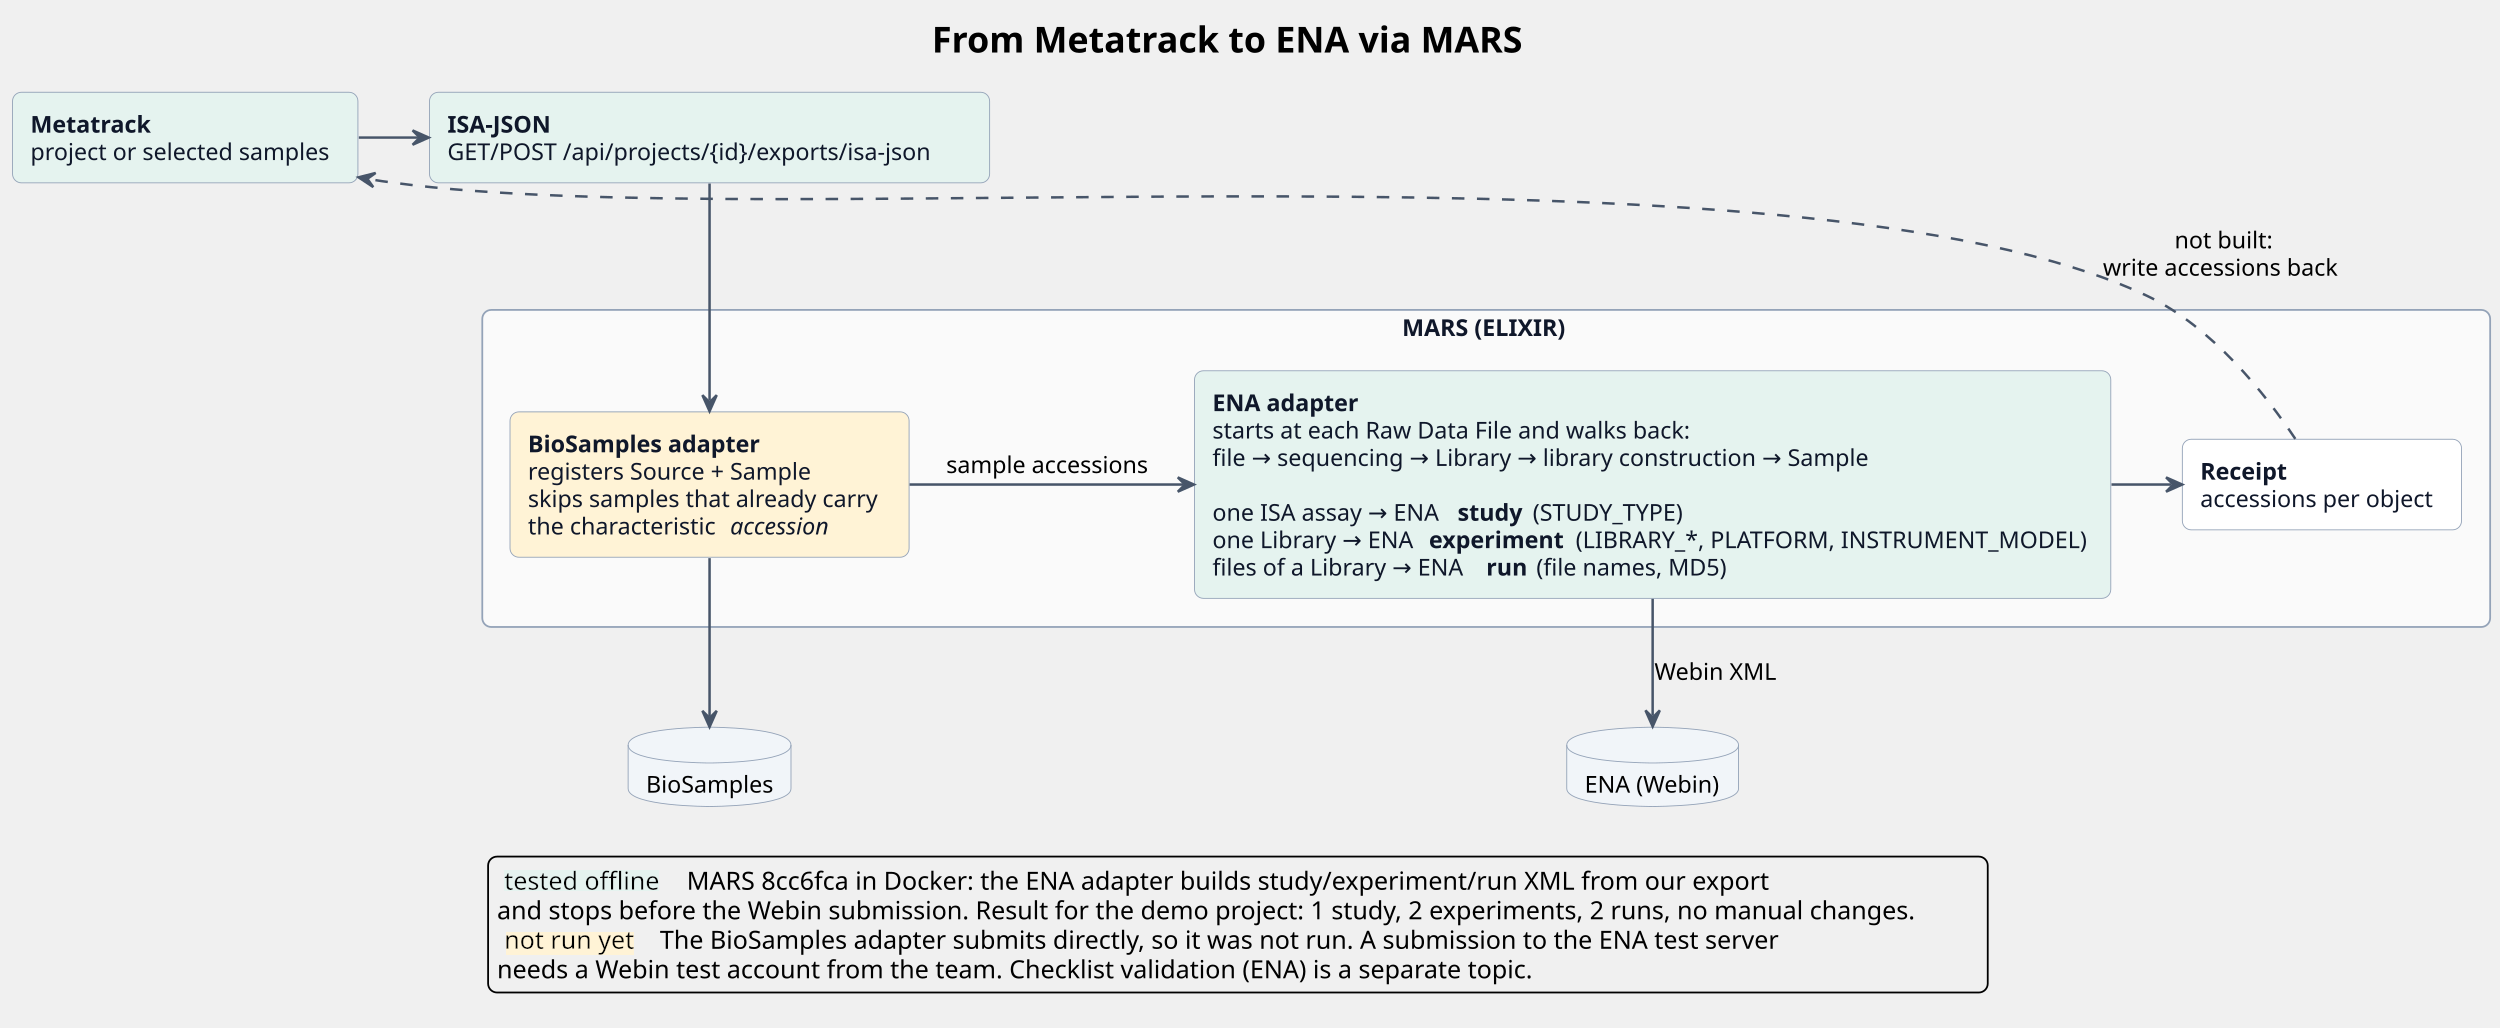
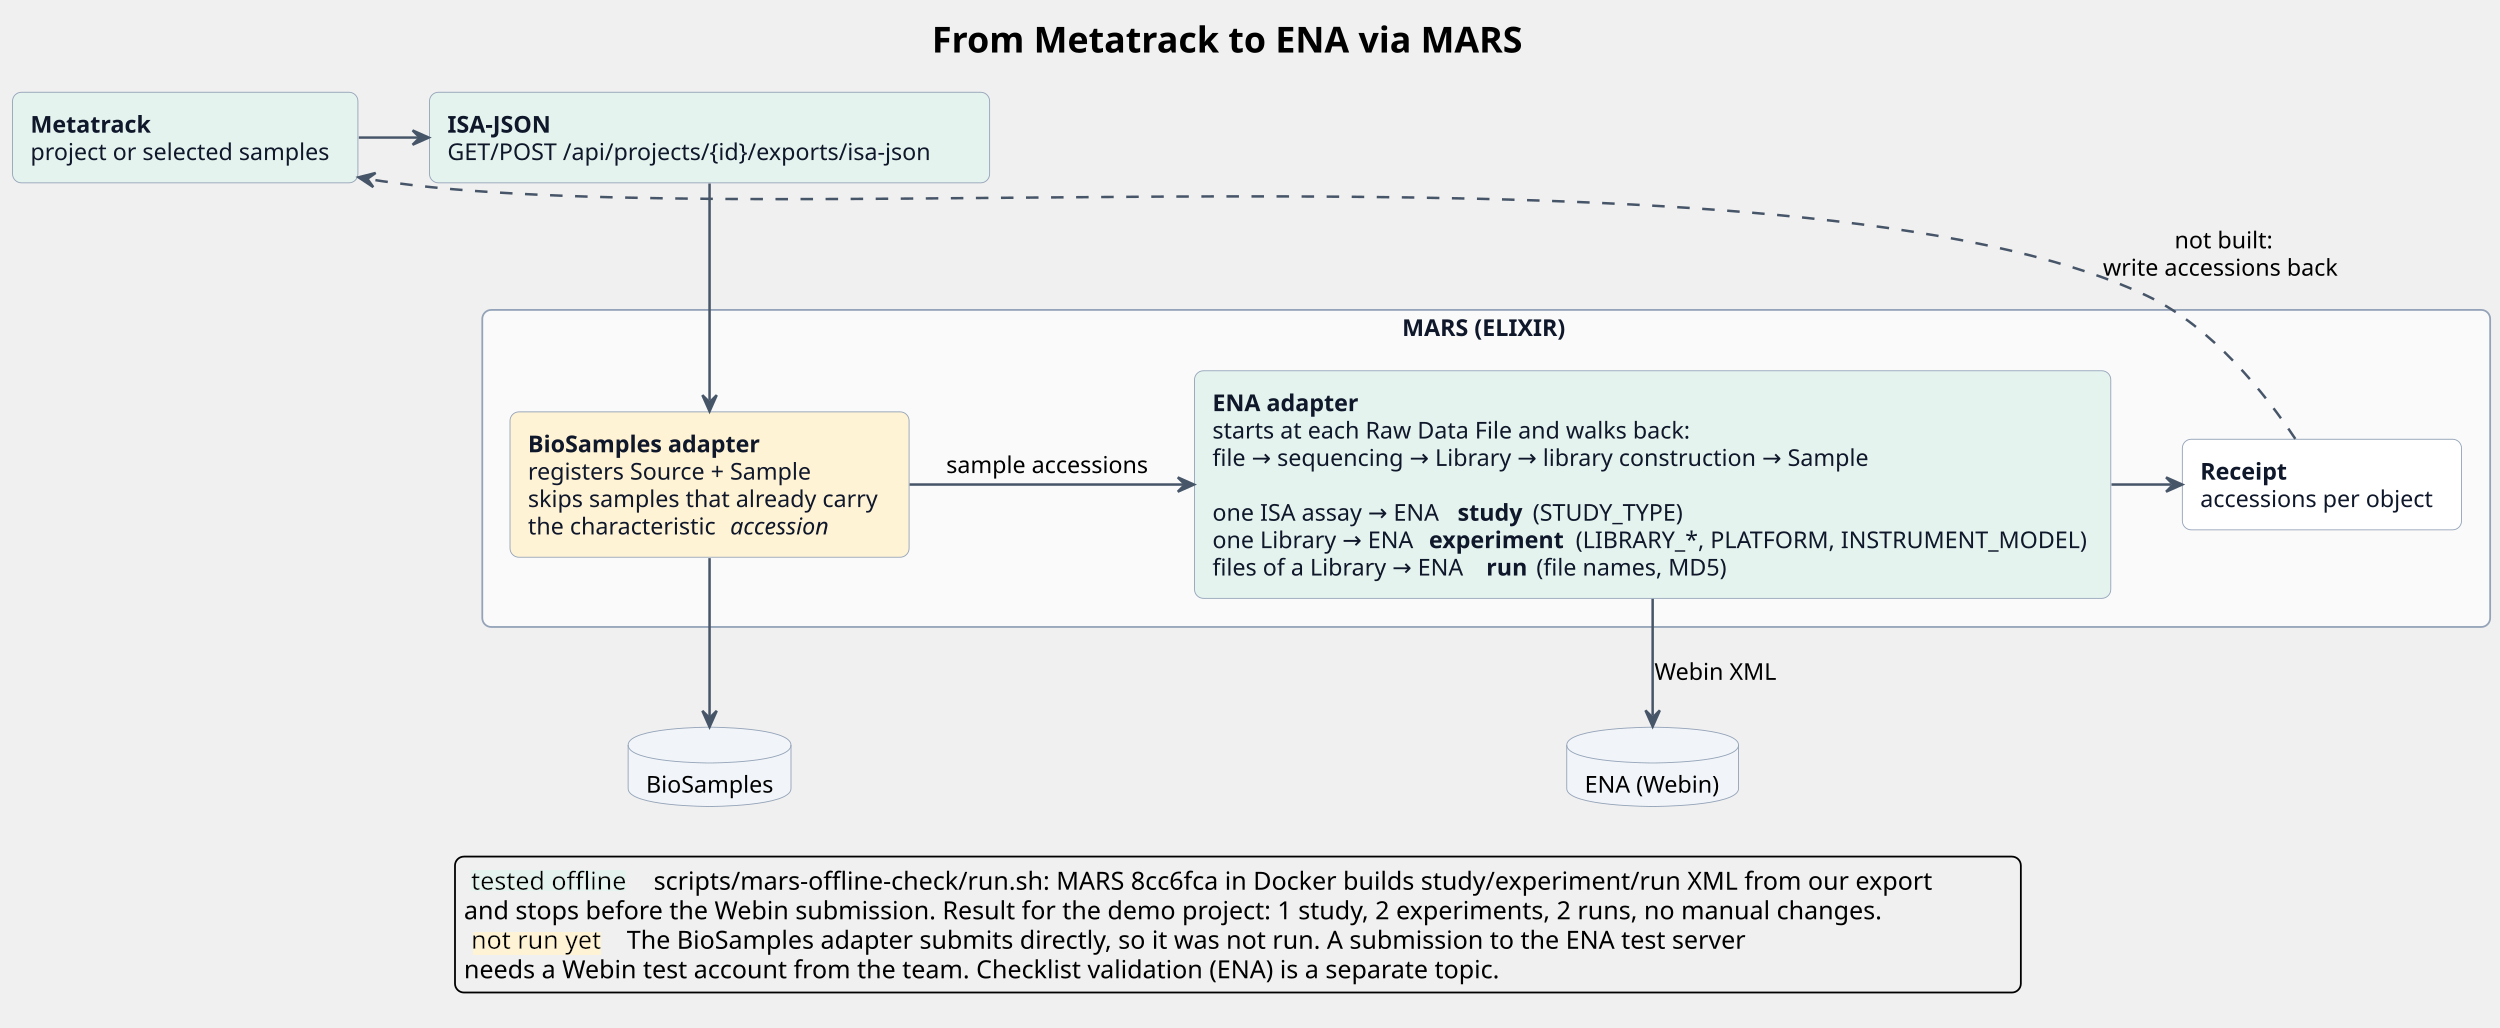
<svg xmlns="http://www.w3.org/2000/svg" contentStyleType="text/css" height="574px" preserveAspectRatio="none" style="width:1397px;height:574px;background:#FFFFFF;" version="1.1" viewBox="0 0 1397 574" width="1397px" zoomAndPan="magnify">
  <defs>
-     <filter height="1" id="b11ex5emk6d9me0" width="1" x="0" y="0">
+     <filter height="1" id="bbrrj6822i2u40" width="1" x="0" y="0">
      <feFlood flood-color="#E5F3EF" result="flood" />
      <feComposite in="SourceGraphic" in2="flood" operator="over" />
    </filter>
-     <filter height="1" id="b11ex5emk6d9me1" width="1" x="0" y="0">
+     <filter height="1" id="bbrrj6822i2u41" width="1" x="0" y="0">
      <feFlood flood-color="#FFF3D6" result="flood" />
      <feComposite in="SourceGraphic" in2="flood" operator="over" />
    </filter>
  </defs>
  <g>
    <text fill="#000000" font-family="sans-serif" font-size="20" font-weight="bold" lengthAdjust="spacing" textLength="342" x="520.75" y="29.336">From Metatrack to ENA via MARS</text>
    <g id="cluster_mars">
      <rect fill="#FAFAFA" height="177.17" rx="5" ry="5" style="stroke:#94A3B8;stroke-width:1.0;" width="1122" x="269.5" y="173.185" />
      <text fill="#0F172A" font-family="sans-serif" font-size="13" font-weight="bold" lengthAdjust="spacing" textLength="94" x="783.5" y="187.753">MARS (ELIXIR)</text>
    </g>
    <g id="elem_bs">
      <rect fill="#FFF3D6" height="81.242" rx="5" ry="5" style="stroke:#94A3B8;stroke-width:0.5;" width="223" x="285" y="230.145" />
      <text fill="#0F172A" font-family="sans-serif" font-size="13" font-weight="bold" lengthAdjust="spacing" textLength="133" x="295" y="252.713">BioSamples adapter</text>
      <text fill="#0F172A" font-family="sans-serif" font-size="13" lengthAdjust="spacing" textLength="164" x="295" y="268.024">registers Source + Sample</text>
      <text fill="#0F172A" font-family="sans-serif" font-size="13" lengthAdjust="spacing" textLength="203" x="295" y="283.334">skips samples that already carry</text>
      <text fill="#0F172A" font-family="sans-serif" font-size="13" lengthAdjust="spacing" textLength="109" x="295" y="298.645">the characteristic</text>
      <text fill="#0F172A" font-family="sans-serif" font-size="13" font-style="italic" lengthAdjust="spacing" textLength="62" x="408" y="298.645">accession</text>
    </g>
    <g id="elem_ena">
      <rect fill="#E5F3EF" height="127.174" rx="5" ry="5" style="stroke:#94A3B8;stroke-width:0.5;" width="512" x="667.5" y="207.185" />
      <text fill="#0F172A" font-family="sans-serif" font-size="13" font-weight="bold" lengthAdjust="spacing" textLength="85" x="677.5" y="229.753">ENA adapter</text>
      <text fill="#0F172A" font-family="sans-serif" font-size="13" lengthAdjust="spacing" textLength="278" x="677.5" y="245.064">starts at each Raw Data File and walks back:</text>
      <text fill="#0F172A" font-family="sans-serif" font-size="13" lengthAdjust="spacing" textLength="388" x="677.5" y="260.374">file → sequencing → Library → library construction → Sample</text>
      <text fill="#0F172A" font-family="sans-serif" font-size="13" lengthAdjust="spacing" textLength="4" x="677.5" y="275.685"> </text>
      <text fill="#0F172A" font-family="sans-serif" font-size="13" lengthAdjust="spacing" textLength="133" x="677.5" y="290.995">one ISA assay → ENA</text>
      <text fill="#0F172A" font-family="sans-serif" font-size="13" font-weight="bold" lengthAdjust="spacing" textLength="38" x="814.5" y="290.995">study</text>
      <text fill="#0F172A" font-family="sans-serif" font-size="13" lengthAdjust="spacing" textLength="87" x="856.5" y="290.995">(STUDY_TYPE)</text>
      <text fill="#0F172A" font-family="sans-serif" font-size="13" lengthAdjust="spacing" textLength="117" x="677.5" y="306.306">one Library → ENA</text>
      <text fill="#0F172A" font-family="sans-serif" font-size="13" font-weight="bold" lengthAdjust="spacing" textLength="78" x="798.5" y="306.306">experiment</text>
      <text fill="#0F172A" font-family="sans-serif" font-size="13" lengthAdjust="spacing" textLength="289" x="880.5" y="306.306">(LIBRARY_*, PLATFORM, INSTRUMENT_MODEL)</text>
      <text fill="#0F172A" font-family="sans-serif" font-size="13" lengthAdjust="spacing" textLength="149" x="677.5" y="321.616">files of a Library → ENA</text>
      <text fill="#0F172A" font-family="sans-serif" font-size="13" font-weight="bold" lengthAdjust="spacing" textLength="24" x="830.5" y="321.616">run</text>
      <text fill="#0F172A" font-family="sans-serif" font-size="13" lengthAdjust="spacing" textLength="110" x="858.5" y="321.616">(file names, MD5)</text>
    </g>
    <g id="elem_receipt">
      <rect fill="#FFFFFF" height="50.621" rx="5" ry="5" style="stroke:#94A3B8;stroke-width:0.5;" width="156" x="1219.5" y="245.455" />
      <text fill="#0F172A" font-family="sans-serif" font-size="13" font-weight="bold" lengthAdjust="spacing" textLength="50" x="1229.5" y="268.023">Receipt</text>
      <text fill="#0F172A" font-family="sans-serif" font-size="13" lengthAdjust="spacing" textLength="136" x="1229.5" y="283.334">accessions per object</text>
    </g>
    <g id="elem_mt">
      <rect fill="#E5F3EF" height="50.621" rx="5" ry="5" style="stroke:#94A3B8;stroke-width:0.5;" width="193" x="7" y="51.555" />
      <text fill="#0F172A" font-family="sans-serif" font-size="13" font-weight="bold" lengthAdjust="spacing" textLength="67" x="17" y="74.123">Metatrack</text>
      <text fill="#0F172A" font-family="sans-serif" font-size="13" lengthAdjust="spacing" textLength="173" x="17" y="89.434">project or selected samples</text>
    </g>
    <g id="elem_isa">
      <rect fill="#E5F3EF" height="50.621" rx="5" ry="5" style="stroke:#94A3B8;stroke-width:0.5;" width="313" x="240" y="51.555" />
      <text fill="#0F172A" font-family="sans-serif" font-size="13" font-weight="bold" lengthAdjust="spacing" textLength="62" x="250" y="74.123">ISA-JSON</text>
      <text fill="#0F172A" font-family="sans-serif" font-size="13" lengthAdjust="spacing" textLength="293" x="250" y="89.434">GET/POST /api/projects/{id}/exports/isa-json</text>
    </g>
    <g id="elem_dbbs">
      <path d="M351,416.355 C351,406.355 396.5,406.355 396.5,406.355 C396.5,406.355 442,406.355 442,416.355 L442,440.665 C442,450.665 396.5,450.665 396.5,450.665 C396.5,450.665 351,450.665 351,440.665 L351,416.355 " fill="#F1F5F9" style="stroke:#94A3B8;stroke-width:0.5;" />
      <path d="M351,416.355 C351,426.355 396.5,426.355 396.5,426.355 C396.5,426.355 442,426.355 442,416.355 " fill="none" style="stroke:#94A3B8;stroke-width:0.5;" />
      <text fill="#000000" font-family="sans-serif" font-size="13" lengthAdjust="spacing" textLength="71" x="361" y="442.923">BioSamples</text>
    </g>
    <g id="elem_dbena">
      <path d="M875.5,416.355 C875.5,406.355 923.5,406.355 923.5,406.355 C923.5,406.355 971.5,406.355 971.5,416.355 L971.5,440.665 C971.5,450.665 923.5,450.665 923.5,450.665 C923.5,450.665 875.5,450.665 875.5,440.665 L875.5,416.355 " fill="#F1F5F9" style="stroke:#94A3B8;stroke-width:0.5;" />
      <path d="M875.5,416.355 C875.5,426.355 923.5,426.355 923.5,426.355 C923.5,426.355 971.5,426.355 971.5,416.355 " fill="none" style="stroke:#94A3B8;stroke-width:0.5;" />
      <text fill="#000000" font-family="sans-serif" font-size="13" lengthAdjust="spacing" textLength="76" x="885.5" y="442.923">ENA (Webin)</text>
    </g>
    <g id="link_mt_isa">
      <path d="M200.5,76.875 C213.51,76.875 220.53,76.875 233.55,76.875 " fill="none" id="mt-to-isa" style="stroke:#475569;stroke-width:1.4;" />
      <polygon fill="#475569" points="239.55,76.875,230.55,72.875,234.55,76.875,230.55,80.875,239.55,76.875" style="stroke:#475569;stroke-width:1.4;" />
    </g>
    <g id="link_isa_bs">
      <path d="M396.5,102.565 C396.5,134.755 396.5,185.455 396.5,223.805 " fill="none" id="isa-to-bs" style="stroke:#475569;stroke-width:1.4;" />
      <polygon fill="#475569" points="396.5,229.805,400.5,220.805,396.5,224.805,392.5,220.805,396.5,229.805" style="stroke:#475569;stroke-width:1.4;" />
    </g>
    <g id="link_bs_ena">
      <path d="M508.26,270.765 C554.94,270.765 605.26,270.765 661.15,270.765 " fill="none" id="bs-to-ena" style="stroke:#475569;stroke-width:1.4;" />
      <polygon fill="#475569" points="667.15,270.765,658.15,266.765,662.15,270.765,658.15,274.765,667.15,270.765" style="stroke:#475569;stroke-width:1.4;" />
      <text fill="#000000" font-family="sans-serif" font-size="13" lengthAdjust="spacing" textLength="118" x="528.75" y="264.333">sample accessions</text>
    </g>
    <g id="link_ena_receipt">
      <path d="M1179.89,270.765 C1193.06,270.765 1200.23,270.765 1213.4,270.765 " fill="none" id="ena-to-receipt" style="stroke:#475569;stroke-width:1.4;" />
      <polygon fill="#475569" points="1219.4,270.765,1210.4,266.765,1214.4,270.765,1210.4,274.765,1219.4,270.765" style="stroke:#475569;stroke-width:1.4;" />
    </g>
    <g id="link_bs_dbbs">
      <path d="M396.5,311.875 C396.5,341.975 396.5,376.015 396.5,400.215 " fill="none" id="bs-to-dbbs" style="stroke:#475569;stroke-width:1.4;" />
      <polygon fill="#475569" points="396.5,406.215,400.5,397.215,396.5,401.215,392.5,397.215,396.5,406.215" style="stroke:#475569;stroke-width:1.4;" />
    </g>
    <g id="link_ena_dbena">
      <path d="M923.5,334.665 C923.5,359.995 923.5,381.515 923.5,399.965 " fill="none" id="ena-to-dbena" style="stroke:#475569;stroke-width:1.4;" />
      <polygon fill="#475569" points="923.5,405.965,927.5,396.965,923.5,400.965,919.5,396.965,923.5,405.965" style="stroke:#475569;stroke-width:1.4;" />
      <text fill="#000000" font-family="sans-serif" font-size="13" lengthAdjust="spacing" textLength="68" x="924.5" y="379.923">Webin XML</text>
    </g>
    <g id="link_receipt_mt">
      <path d="M1282.62,245.245 C1265.88,220.165 1236.18,182.495 1199.5,165.185 C1002.36,72.115 436.53,131.425 220.5,102.185 C213.92,101.285 213.076,101.245 206.276,100.095 " fill="none" id="receipt-to-mt" style="stroke:#475569;stroke-width:1.4;stroke-dasharray:7.0,7.0;" />
      <polygon fill="#475569" points="200.36,99.095,208.567,104.539,205.29,99.928,209.901,96.651,200.36,99.095" style="stroke:#475569;stroke-width:1.4;" />
      <text fill="#000000" font-family="sans-serif" font-size="13" lengthAdjust="spacing" textLength="58" x="1215.12" y="138.753">not built:</text>
      <text fill="#000000" font-family="sans-serif" font-size="13" lengthAdjust="spacing" textLength="138" x="1175.12" y="154.064">write accessions back</text>
    </g>
-     <rect fill="none" height="75.953" id="_legend" rx="5" ry="5" style="stroke:#000000;stroke-width:1.0;" width="838" x="272.75" y="478.665" />
-     <text fill="#000000" filter="url(#b11ex5emk6d9me0)" font-family="sans-serif" font-size="14" lengthAdjust="spacing" textLength="90" x="281.75" y="497.2">tested offline</text>
-     <text fill="#000000" font-family="sans-serif" font-size="14" lengthAdjust="spacing" textLength="634" x="383.75" y="497.2">MARS 8cc6fca in Docker: the ENA adapter builds study/experiment/run XML from our export</text>
-     <text fill="#000000" font-family="sans-serif" font-size="14" lengthAdjust="spacing" textLength="828" x="277.75" y="513.689">and stops before the Webin submission. Result for the demo project: 1 study, 2 experiments, 2 runs, no manual changes.</text>
-     <text fill="#000000" filter="url(#b11ex5emk6d9me1)" font-family="sans-serif" font-size="14" lengthAdjust="spacing" textLength="75" x="281.75" y="530.177">not run yet</text>
-     <text fill="#000000" font-family="sans-serif" font-size="14" lengthAdjust="spacing" textLength="650" x="368.75" y="530.177">The BioSamples adapter submits directly, so it was not run. A submission to the ENA test server</text>
-     <text fill="#000000" font-family="sans-serif" font-size="14" lengthAdjust="spacing" textLength="602" x="277.75" y="546.665">needs a Webin test account from the team. Checklist validation (ENA) is a separate topic.</text>
+     <rect fill="none" height="75.953" id="_legend" rx="5" ry="5" style="stroke:#000000;stroke-width:1.0;" width="875" x="254.25" y="478.665" />
+     <text fill="#000000" filter="url(#bbrrj6822i2u40)" font-family="sans-serif" font-size="14" lengthAdjust="spacing" textLength="90" x="263.25" y="497.2">tested offline</text>
+     <text fill="#000000" font-family="sans-serif" font-size="14" lengthAdjust="spacing" textLength="759" x="365.25" y="497.2">scripts/mars-offline-check/run.sh: MARS 8cc6fca in Docker builds study/experiment/run XML from our export</text>
+     <text fill="#000000" font-family="sans-serif" font-size="14" lengthAdjust="spacing" textLength="828" x="259.25" y="513.689">and stops before the Webin submission. Result for the demo project: 1 study, 2 experiments, 2 runs, no manual changes.</text>
+     <text fill="#000000" filter="url(#bbrrj6822i2u41)" font-family="sans-serif" font-size="14" lengthAdjust="spacing" textLength="75" x="263.25" y="530.177">not run yet</text>
+     <text fill="#000000" font-family="sans-serif" font-size="14" lengthAdjust="spacing" textLength="650" x="350.25" y="530.177">The BioSamples adapter submits directly, so it was not run. A submission to the ENA test server</text>
+     <text fill="#000000" font-family="sans-serif" font-size="14" lengthAdjust="spacing" textLength="602" x="259.25" y="546.665">needs a Webin test account from the team. Checklist validation (ENA) is a separate topic.</text>
  </g>
</svg>
